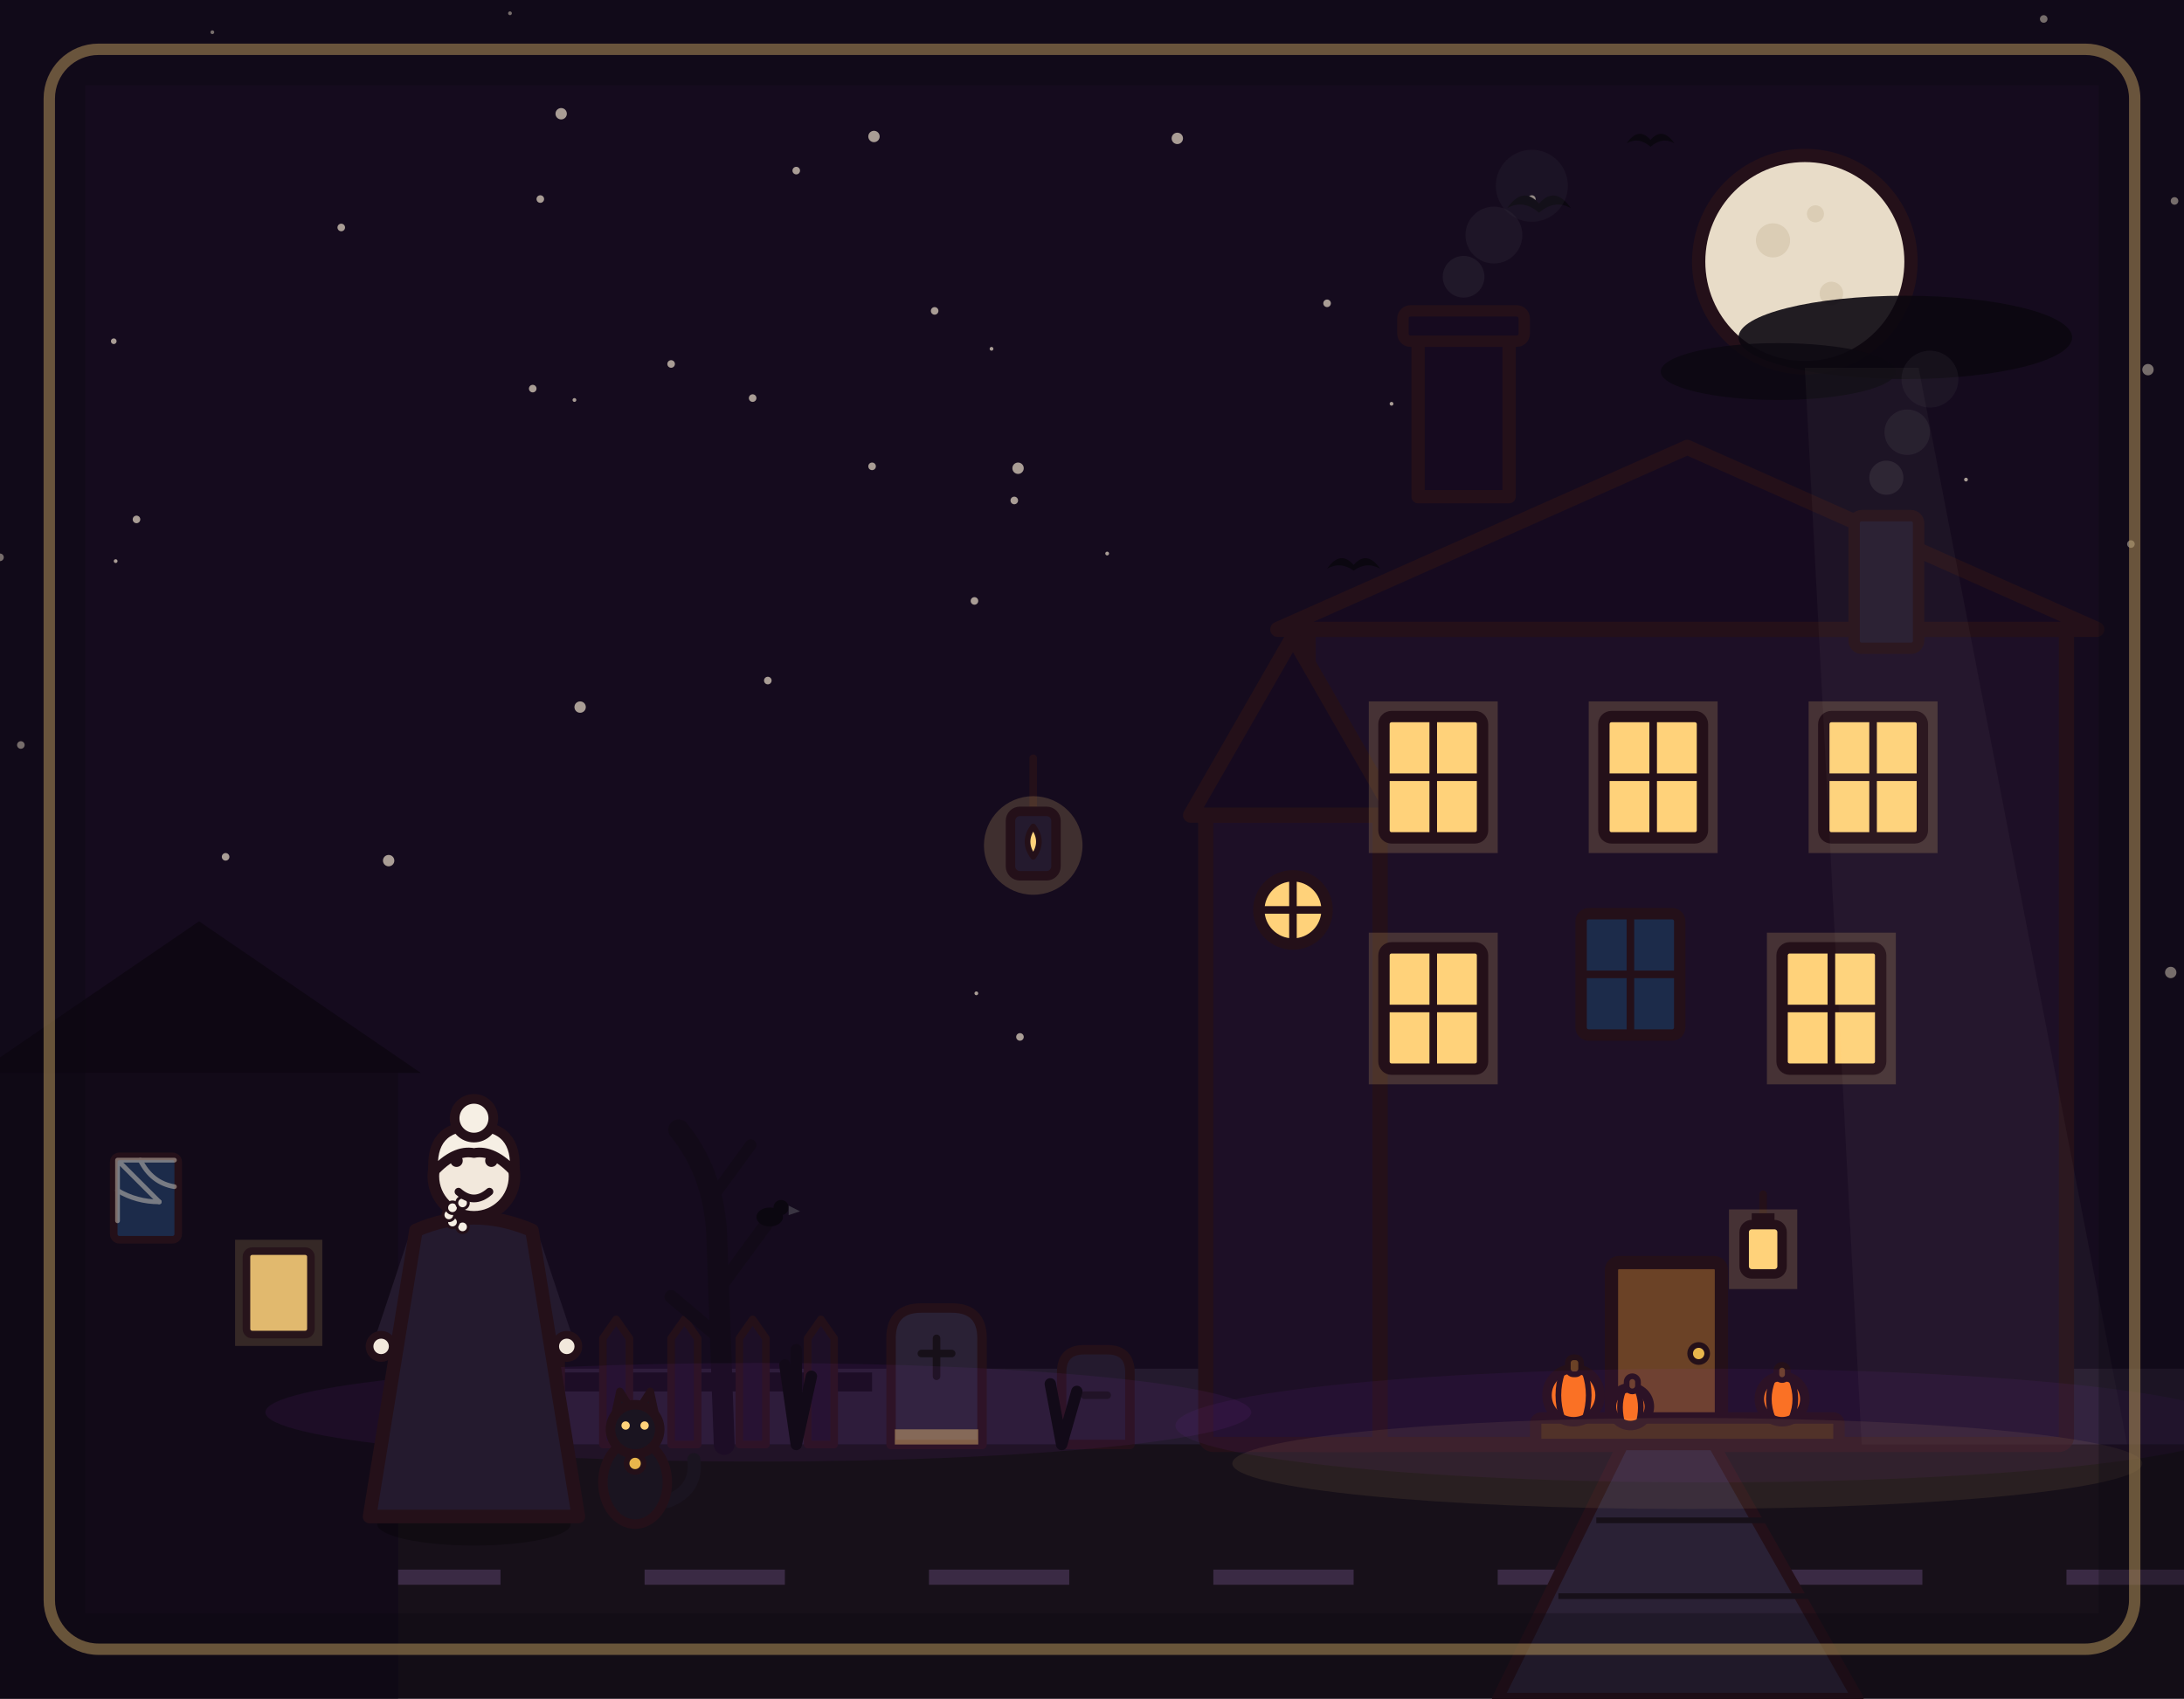
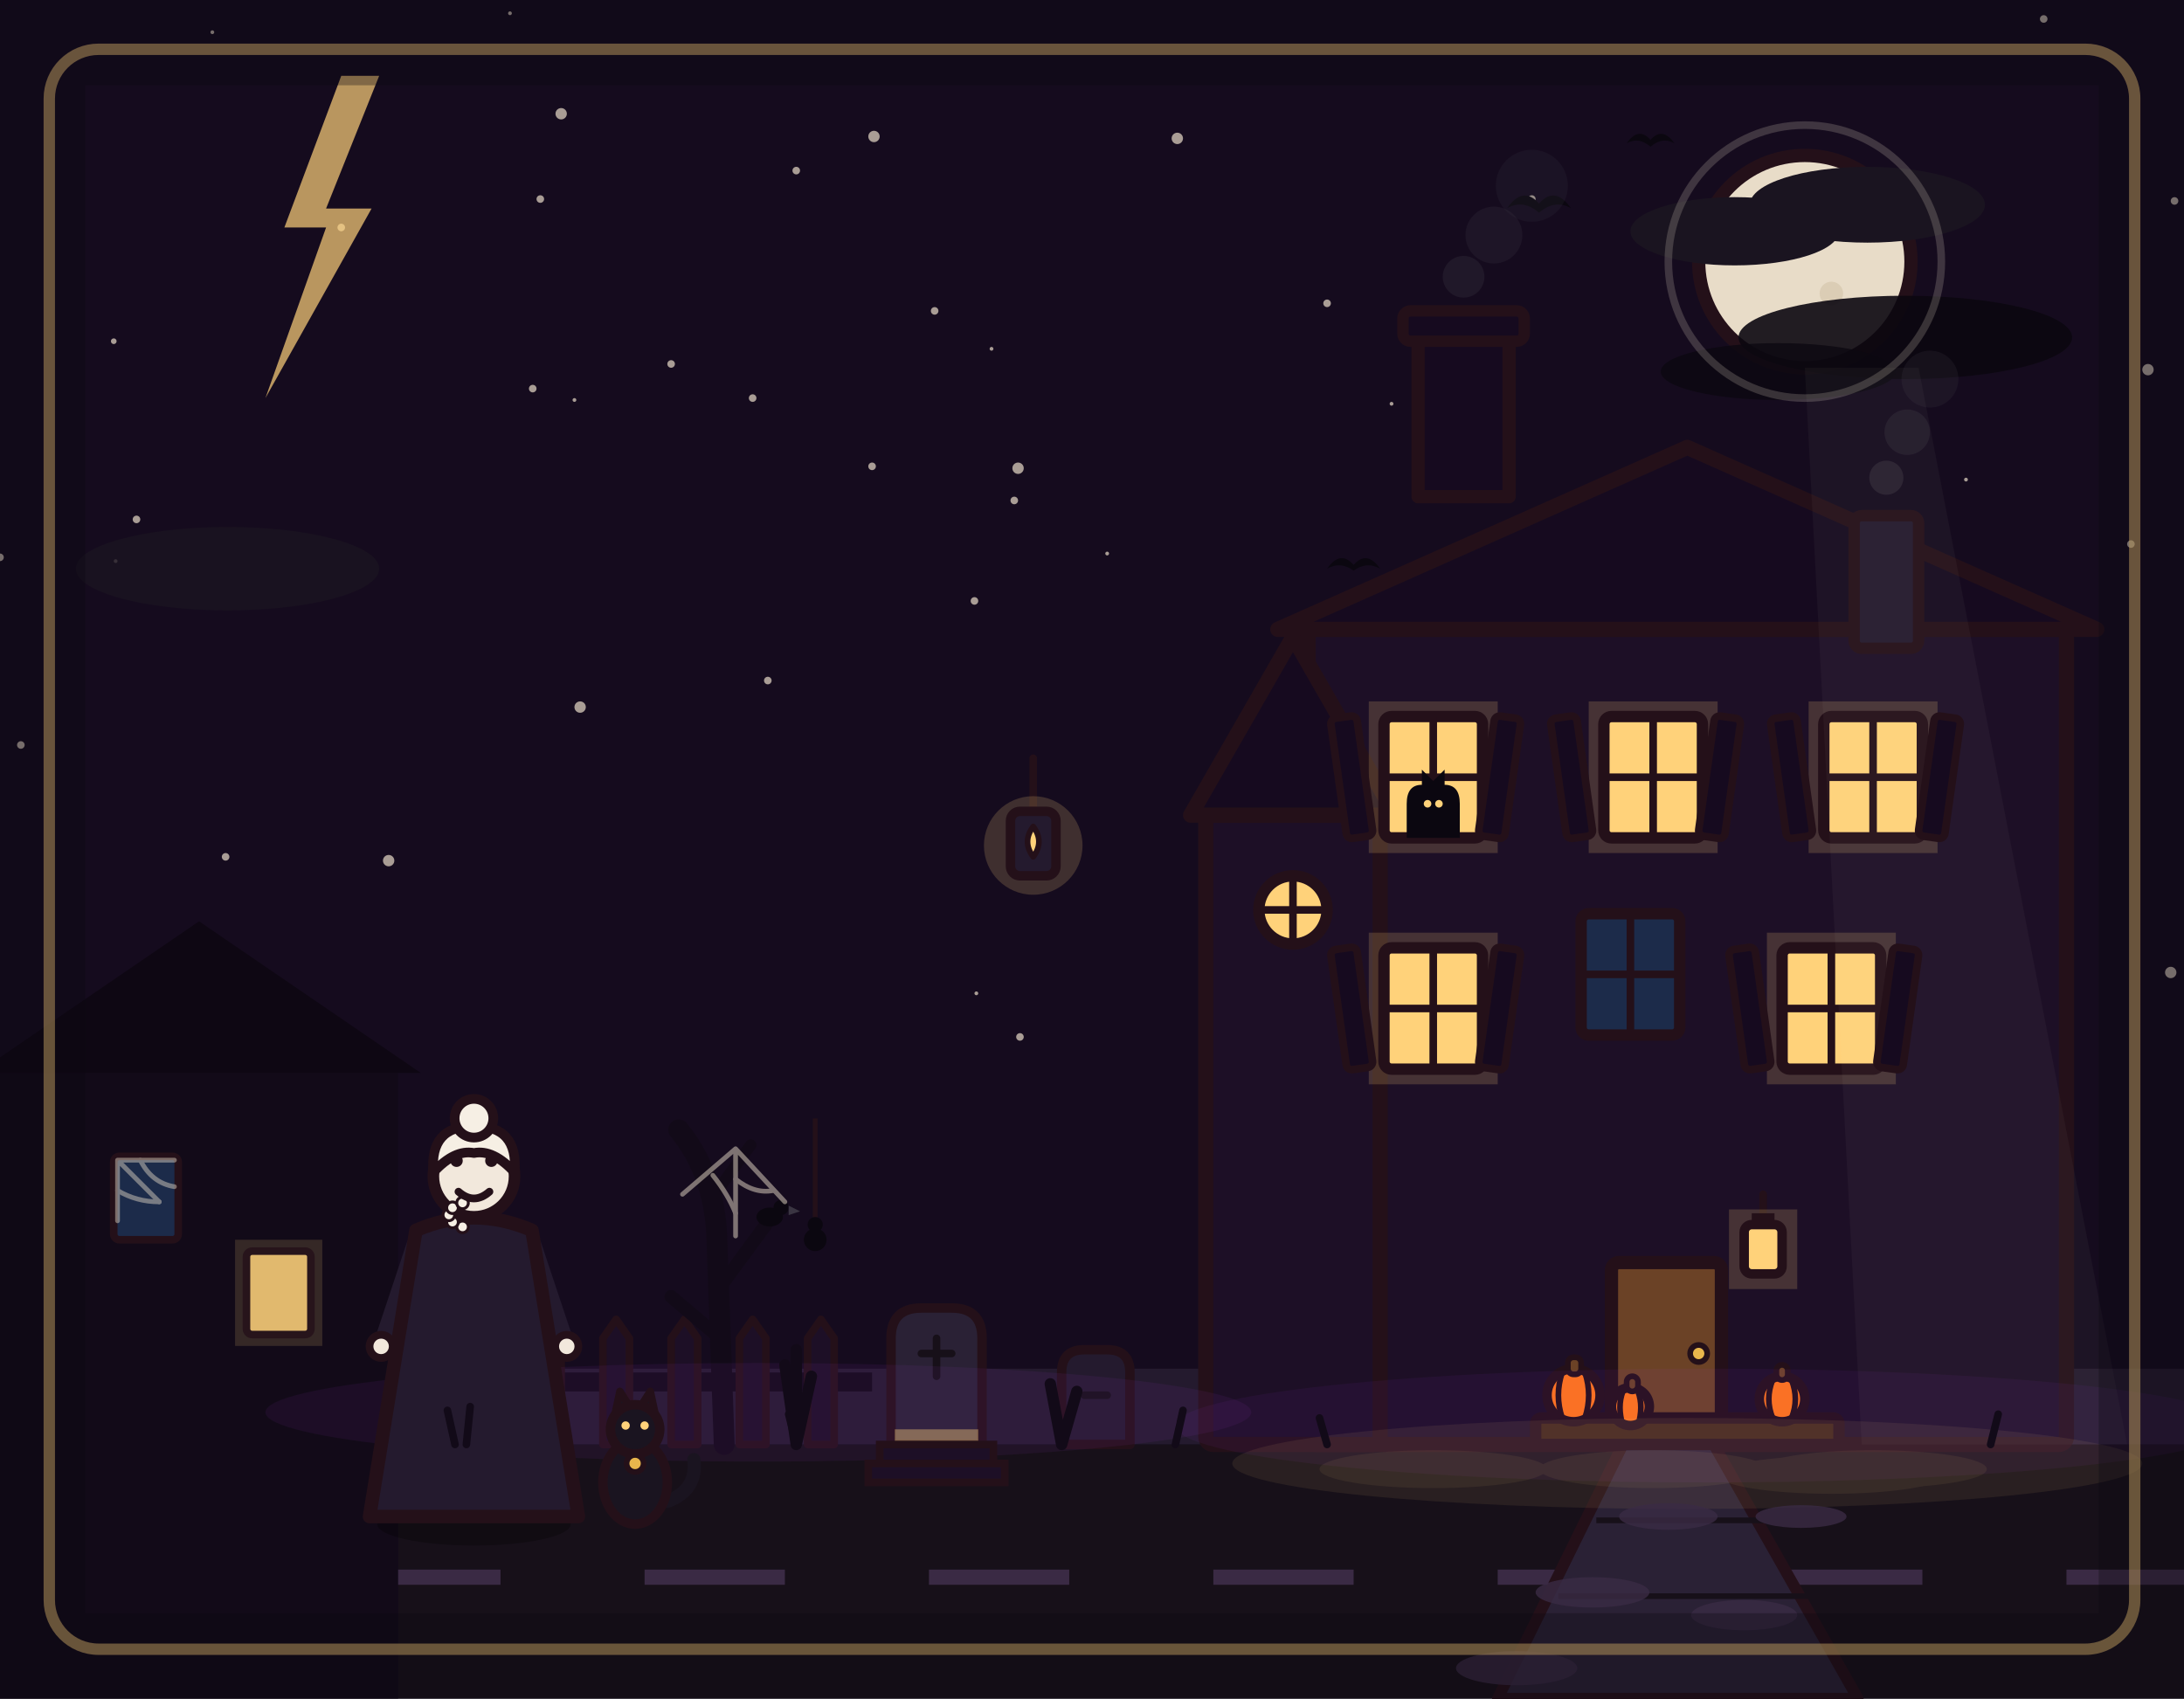
<svg xmlns="http://www.w3.org/2000/svg" viewBox="0 0 1152 896" width="1152" height="896">
  <rect x="0" y="0" width="1152" height="896" fill="#150b1e" />
  <g fill="#e8dcc8" opacity=".7">
    <circle cx="0" cy="294" r="2" />
    <circle cx="303" cy="211" r="1" />
    <circle cx="1124" cy="287" r="2" />
    <circle cx="296" cy="60" r="3" />
    <circle cx="1037" cy="253" r="1" />
    <circle cx="285" cy="105" r="2" />
    <circle cx="119" cy="452" r="2" />
    <circle cx="973" cy="413" r="1" />
    <circle cx="621" cy="73" r="3" />
    <circle cx="535" cy="264" r="2" />
    <circle cx="269" cy="7" r="1" />
    <circle cx="1145" cy="513" r="3" />
    <circle cx="658" cy="431" r="2" />
    <circle cx="397" cy="210" r="2" />
    <circle cx="405" cy="359" r="2" />
    <circle cx="61" cy="296" r="1" />
    <circle cx="523" cy="184" r="1" />
    <circle cx="75" cy="552" r="2" />
    <circle cx="103" cy="556" r="2" />
    <circle cx="808" cy="105" r="2" />
    <circle cx="1147" cy="106" r="2" />
    <circle cx="460" cy="246" r="2" />
    <circle cx="205" cy="454" r="3" />
    <circle cx="112" cy="17" r="1" />
    <circle cx="734" cy="213" r="1" />
    <circle cx="584" cy="292" r="1" />
    <circle cx="1133" cy="195" r="3" />
    <circle cx="306" cy="373" r="3" />
    <circle cx="537" cy="247" r="3" />
    <circle cx="538" cy="547" r="2" />
    <circle cx="915" cy="485" r="2" />
    <circle cx="642" cy="463" r="2" />
    <circle cx="354" cy="192" r="2" />
    <circle cx="514" cy="317" r="2" />
    <circle cx="72" cy="274" r="2" />
    <circle cx="11" cy="393" r="2" />
    <circle cx="515" cy="524" r="1" />
    <circle cx="493" cy="164" r="2" />
    <circle cx="281" cy="205" r="2" />
    <circle cx="1078" cy="10" r="2" />
    <circle cx="946" cy="298" r="1" />
    <circle cx="461" cy="72" r="3" />
    <circle cx="180" cy="120" r="2" />
    <circle cx="420" cy="90" r="2" />
    <circle cx="700" cy="160" r="2" />
    <circle cx="60" cy="180" r="1.5" />
    <circle cx="1080" cy="360" r="2" />
  </g>
  <circle cx="952" cy="138" r="56" fill="#e8dcc8" stroke="#241019" stroke-width="7" stroke-linejoin="round" />
  <circle cx="935.2" cy="126.8" r="9" fill="#d9cbb2" opacity="0.9" />
  <circle cx="966" cy="154.8" r="6.2" fill="#d9cbb2" opacity="0.9" />
  <circle cx="957.6" cy="112.8" r="4.5" fill="#d9cbb2" opacity="0.9" />
  <ellipse cx="1005" cy="178" rx="88" ry="22" fill="#0b0710" opacity="0.9" />
  <ellipse cx="938" cy="196" rx="62" ry="15" fill="#0b0710" opacity="0.8" />
  <g fill="#0b0710">
    <path transform="translate(795 105) scale(1.2)" d="M0 4 Q7 -6 14 2 Q21 -6 28 4 Q21 0 14 6 Q7 0 0 4 Z" />
    <path transform="translate(858 72) scale(0.9)" d="M0 4 Q7 -6 14 2 Q21 -6 28 4 Q21 0 14 6 Q7 0 0 4 Z" />
    <path transform="translate(752 168) scale(0.75)" d="M0 4 Q7 -6 14 2 Q21 -6 28 4 Q21 0 14 6 Q7 0 0 4 Z" />
  </g>
  <rect x="0" y="722" width="1152" height="40" fill="#241a2e" />
  <rect x="0" y="762" width="1152" height="134" fill="#171019" />
  <path d="M40 828h74v8h-74zM190 828h74v8h-74zM340 828h74v8h-74zM490 828h74v8h-74zM640 828h74v8h-74zM790 828h74v8h-74zM940 828h74v8h-74zM1090 828h74v8h-74z" fill="#3a2a44" />
  <rect x="0" y="566" width="210" height="330" fill="#120a18" />
  <path d="M-12 566 L105 486 L222 566 Z" fill="#0e0713" />
  <rect x="60" y="610" width="34" height="44" rx="3" fill="#1c2b4a" stroke="#241019" stroke-width="4" stroke-linejoin="round" />
  <rect x="124" y="654" width="46" height="56" fill="#ffd27a" opacity="0.15" />
  <rect x="130" y="660" width="34" height="44" rx="3" fill="#ffd27a" opacity="0.85" stroke="#241019" stroke-width="4" stroke-linejoin="round" />
  <g>
    <rect x="210" y="724" width="250" height="10" fill="#120a18" />
    <path d="M210 762 L210 706 L217 696 L224 706 L224 762 Z" fill="#1d0f26" stroke="#241019" stroke-width="4" stroke-linejoin="round" />
    <path d="M246 762 L246 706 L253 696 L260 706 L260 762 Z" fill="#1d0f26" stroke="#241019" stroke-width="4" stroke-linejoin="round" />
    <path d="M282 762 L282 706 L289 696 L296 706 L296 762 Z" fill="#1d0f26" stroke="#241019" stroke-width="4" stroke-linejoin="round" />
    <path d="M318 762 L318 706 L325 696 L332 706 L332 762 Z" fill="#1d0f26" stroke="#241019" stroke-width="4" stroke-linejoin="round" />
    <path d="M354 762 L354 706 L361 696 L368 706 L368 762 Z" fill="#1d0f26" stroke="#241019" stroke-width="4" stroke-linejoin="round" />
    <path d="M390 762 L390 706 L397 696 L404 706 L404 762 Z" fill="#1d0f26" stroke="#241019" stroke-width="4" stroke-linejoin="round" />
    <path d="M426 762 L426 706 L433 696 L440 706 L440 762 Z" fill="#1d0f26" stroke="#241019" stroke-width="4" stroke-linejoin="round" />
  </g>
  <path d="M470 762 L470 706 Q470 690 486 690 L502 690 Q518 690 518 706 L518 762 Z" fill="#2a2135" stroke="#241019" stroke-width="5" stroke-linejoin="round" />
  <path d="M486 714 L502 714M494 706 L494 726" stroke="#171019" stroke-width="4" stroke-linecap="round" fill="none" />
  <path d="M560 762 L560 724 Q560 712 572 712 L584 712 Q596 712 596 724 L596 762 Z" fill="#241a2e" stroke="#241019" stroke-width="5" stroke-linejoin="round" />
  <path d="M572 736 L584 736" stroke="#171019" stroke-width="4" stroke-linecap="round" fill="none" />
  <g stroke="#120a18" fill="none" stroke-linecap="round">
    <path d="M382 762 L378 650 Q376 618 358 596" stroke-width="11" />
    <path d="M379 680 L404 646" stroke-width="7" />
    <path d="M380 706 L354 684" stroke-width="7" />
    <path d="M377 630 L396 604" stroke-width="6" />
  </g>
  <ellipse cx="406" cy="642" rx="7" ry="5" fill="#0b0710" />
  <circle cx="412" cy="637" r="4" fill="#0b0710" />
  <polygon points="416,636 422,639 416,641" fill="#3a3542" />
  <rect x="690" y="332" width="400" height="430" rx="4" fill="#1d0f26" stroke="#241019" stroke-width="8" stroke-linejoin="round" />
  <path d="M674 332 L890 236 L1106 332 Z" fill="#160a1f" stroke="#241019" stroke-width="8" stroke-linejoin="round" />
  <rect x="978" y="272" width="34" height="70" rx="4" fill="#241a2e" stroke="#241019" stroke-width="6" stroke-linejoin="round" />
  <circle cx="995" cy="252" r="9" fill="#3a3542" opacity="0.45" />
  <circle cx="1006" cy="228" r="12" fill="#3a3542" opacity="0.32" />
  <circle cx="1018" cy="200" r="15" fill="#3a3542" opacity="0.22" />
  <rect x="636" y="430" width="92" height="332" rx="4" fill="#1d0f26" stroke="#241019" stroke-width="8" stroke-linejoin="round" />
  <path d="M628 430 L682 336 L736 430 Z" fill="#160a1f" stroke="#241019" stroke-width="8" stroke-linejoin="round" />
  <circle cx="682" cy="480" r="18" fill="#ffd27a" stroke="#241019" stroke-width="6" />
  <line x1="682" y1="462" x2="682" y2="498" stroke="#241019" stroke-width="4" />
  <line x1="664" y1="480" x2="700" y2="480" stroke="#241019" stroke-width="4" />
  <rect x="722" y="370" width="68" height="80" fill="#ffd27a" opacity="0.18" />
  <rect x="730" y="378" width="52" height="64" rx="4" fill="#ffd27a" stroke="#241019" stroke-width="6" stroke-linejoin="round" />
  <line x1="756" y1="378" x2="756" y2="442" stroke="#241019" stroke-width="4" />
  <line x1="730" y1="410" x2="782" y2="410" stroke="#241019" stroke-width="4" />
  <rect x="838" y="370" width="68" height="80" fill="#ffd27a" opacity="0.18" />
  <rect x="846" y="378" width="52" height="64" rx="4" fill="#ffd27a" stroke="#241019" stroke-width="6" stroke-linejoin="round" />
  <line x1="872" y1="378" x2="872" y2="442" stroke="#241019" stroke-width="4" />
  <line x1="846" y1="410" x2="898" y2="410" stroke="#241019" stroke-width="4" />
  <rect x="954" y="370" width="68" height="80" fill="#ffd27a" opacity="0.18" />
  <rect x="962" y="378" width="52" height="64" rx="4" fill="#ffd27a" stroke="#241019" stroke-width="6" stroke-linejoin="round" />
  <line x1="988" y1="378" x2="988" y2="442" stroke="#241019" stroke-width="4" />
  <line x1="962" y1="410" x2="1014" y2="410" stroke="#241019" stroke-width="4" />
  <rect x="722" y="492" width="68" height="80" fill="#ffd27a" opacity="0.18" />
  <rect x="730" y="500" width="52" height="64" rx="4" fill="#ffd27a" stroke="#241019" stroke-width="6" stroke-linejoin="round" />
  <line x1="756" y1="500" x2="756" y2="564" stroke="#241019" stroke-width="4" />
  <line x1="730" y1="532" x2="782" y2="532" stroke="#241019" stroke-width="4" />
  <rect x="834" y="482" width="52" height="64" rx="4" fill="#1c2b4a" stroke="#241019" stroke-width="6" stroke-linejoin="round" />
  <line x1="860" y1="482" x2="860" y2="546" stroke="#241019" stroke-width="4" />
  <line x1="834" y1="514" x2="886" y2="514" stroke="#241019" stroke-width="4" />
  <rect x="932" y="492" width="68" height="80" fill="#ffd27a" opacity="0.18" />
  <rect x="940" y="500" width="52" height="64" rx="4" fill="#ffd27a" stroke="#241019" stroke-width="6" stroke-linejoin="round" />
  <line x1="966" y1="500" x2="966" y2="564" stroke="#241019" stroke-width="4" />
  <line x1="940" y1="532" x2="992" y2="532" stroke="#241019" stroke-width="4" />
  <rect x="850" y="666" width="58" height="96" rx="4" fill="#6b4226" stroke="#241019" stroke-width="7" stroke-linejoin="round" />
  <circle cx="896" cy="714" r="4.5" fill="#e8b64c" stroke="#241019" stroke-width="3" />
  <rect x="810" y="748" width="160" height="14" rx="3" fill="#3c2415" stroke="#241019" stroke-width="6" stroke-linejoin="round" />
  <line x1="930" y1="630" x2="930" y2="646" stroke="#241019" stroke-width="4" stroke-linecap="round" />
  <rect x="912" y="638" width="36" height="42" fill="#ffd27a" opacity="0.18" />
  <rect x="924" y="640" width="12" height="6" fill="#241019" />
  <rect x="920" y="646" width="20" height="26" rx="4" fill="#ffd27a" stroke="#241019" stroke-width="5" stroke-linejoin="round" />
  <g>
    <circle cx="830" cy="736" r="14" fill="#ff7518" stroke="#241019" stroke-width="5" />
    <path d="M824 724 Q820 736 824 748M836 724 Q840 736 836 748" fill="none" stroke="#241019" stroke-width="3" />
    <rect x="827" y="716" width="7" height="9" rx="3" fill="#6b4226" stroke="#241019" stroke-width="3" />
    <circle cx="860" cy="742" r="10" fill="#ff7518" stroke="#241019" stroke-width="5" />
    <path d="M856 734 Q853 742 856 752M864 734 Q867 742 864 752" fill="none" stroke="#241019" stroke-width="3" />
    <rect x="858" y="726" width="6" height="8" rx="3" fill="#6b4226" stroke="#241019" stroke-width="3" />
    <circle cx="940" cy="738" r="12" fill="#ff7518" stroke="#241019" stroke-width="5" />
    <path d="M935 728 Q931 738 935 748M945 728 Q949 738 945 748" fill="none" stroke="#241019" stroke-width="3" />
    <rect x="937" y="720" width="6" height="8" rx="3" fill="#6b4226" stroke="#241019" stroke-width="3" />
  </g>
  <path d="M856 762 L904 762 L980 896 L790 896 Z" fill="#2a2135" stroke="#241019" stroke-width="6" stroke-linejoin="round" />
  <path d="M842 802 L948 802M822 842 L962 842" stroke="#171019" stroke-width="3" fill="none" />
  <ellipse cx="400" cy="745" rx="260" ry="26" fill="#b03aeb" opacity="0.07" />
  <ellipse cx="900" cy="752" rx="280" ry="30" fill="#b03aeb" opacity="0.06" />
  <g transform="translate(250 800) scale(-1.02 1.02)">
    <ellipse cx="0" cy="4" rx="50" ry="11" fill="#000000" opacity="0.28" />
    <path d="M-30 -140 L-46 -92" fill="none" stroke="#241a2e" stroke-width="10" stroke-linecap="round" />
    <circle cx="-48" cy="-88" r="6" fill="#f2e8dc" stroke="#241019" stroke-width="4" stroke-linejoin="round" />
    <path d="M30 -140 L46 -92" fill="none" stroke="#241a2e" stroke-width="10" stroke-linecap="round" />
    <circle cx="48" cy="-88" r="6" fill="#f2e8dc" stroke="#241019" stroke-width="4" stroke-linejoin="round" />
    <path d="M-30 -148 L-54 0 L54 0 L30 -148 Q0 -161 -30 -148 Z" fill="#241a2e" stroke="#241019" stroke-width="7" stroke-linejoin="round" />
    <circle cx="0" cy="-176" r="21" fill="#f2e8dc" stroke="#241019" stroke-width="6" stroke-linejoin="round" />
    <path d="M-21 -178 Q-23 -202 0 -202 Q23 -202 21 -178 Q10 -190 0 -188 Q-10 -190 -21 -178 Z" fill="#f6efe4" stroke="#241019" stroke-width="5" stroke-linejoin="round" />
    <circle cx="0" cy="-206" r="10" fill="#f6efe4" stroke="#241019" stroke-width="5" stroke-linejoin="round" />
    <circle cx="5.9" cy="-149.8" r="3" fill="#f6efe4" stroke="#241019" stroke-width="1.5" />
    <circle cx="11.1" cy="-152.3" r="3" fill="#f6efe4" stroke="#241019" stroke-width="1.5" />
    <circle cx="13" cy="-156" r="3" fill="#f6efe4" stroke="#241019" stroke-width="1.5" />
    <circle cx="11.1" cy="-159.7" r="3" fill="#f6efe4" stroke="#241019" stroke-width="1.5" />
    <circle cx="5.9" cy="-162.2" r="3" fill="#f6efe4" stroke="#241019" stroke-width="1.5" />
    <circle cx="-9" cy="-184" r="3.2" fill="#241019" />
    <circle cx="9" cy="-184" r="3.2" fill="#241019" />
    <path d="M-8 -168 Q0 -161 8 -168" fill="none" stroke="#241019" stroke-width="4" stroke-linecap="round" />
  </g>
  <g>
    <path d="M352 792 Q368 786 366 770" fill="none" stroke="#1a1420" stroke-width="7" stroke-linecap="round" />
    <ellipse cx="335" cy="782" rx="17" ry="22" fill="#1a1420" stroke="#241019" stroke-width="5" stroke-linejoin="round" />
    <polygon points="324,748 327,734 334,745" fill="#1a1420" stroke="#241019" stroke-width="4" stroke-linejoin="round" />
    <polygon points="346,748 343,734 336,745" fill="#1a1420" stroke="#241019" stroke-width="4" stroke-linejoin="round" />
    <circle cx="335" cy="754" r="13" fill="#1a1420" stroke="#241019" stroke-width="5" />
    <circle cx="330" cy="752" r="2.2" fill="#ffd27a" />
    <circle cx="340" cy="752" r="2.2" fill="#ffd27a" />
    <circle cx="335" cy="772" r="4.5" fill="#e8b64c" stroke="#241019" stroke-width="3" />
  </g>
  <g>
    <rect x="748" y="176" width="48" height="86" fill="#160a1f" stroke="#241019" stroke-width="7" stroke-linejoin="round" />
    <rect x="740" y="164" width="64" height="16" rx="4" fill="#160a1f" stroke="#241019" stroke-width="6" stroke-linejoin="round" />
    <circle cx="772" cy="146" r="11" fill="#3a3542" opacity=".3" />
    <circle cx="788" cy="124" r="15" fill="#3a3542" opacity=".24" />
    <circle cx="808" cy="98" r="19" fill="#3a3542" opacity=".18" />
  </g>
  <path d="M700 300 Q707 290 714 298 Q721 290 728 300 Q721 296 714 301 Q707 296 700 300 Z" fill="#0b0710" />
  <rect x="472" y="754" width="44" height="8" fill="#ffd27a" opacity=".4" />
  <g stroke="#e8dcc8" stroke-width="2.5" opacity=".45" fill="none" stroke-linecap="round">
    <path d="M62 612 L92 612 M62 612 L62 644 M62 612 L84 634" />
    <path d="M74 612 Q80 624 92 626 M62 628 Q72 634 84 634" />
  </g>
  <line x1="545" y1="400" x2="545" y2="428" stroke="#241019" stroke-width="4" stroke-linecap="round" />
  <circle cx="545" cy="446" r="26" fill="#ffd27a" opacity=".18" />
  <rect x="533" y="428" width="24" height="34" rx="5" fill="#241a2e" stroke="#241019" stroke-width="5" stroke-linejoin="round" />
  <path d="M545 436 Q551 444 545 452 Q539 444 545 436 Z" fill="#ffd27a" stroke="#241019" stroke-width="3" stroke-linejoin="round" />
  <path d="M952 194 L1012 194 L1122 762 L982 762 Z" fill="#e8dcc8" opacity=".04" />
  <ellipse cx="890" cy="772" rx="240" ry="24" fill="#ffd27a" opacity=".08" />
  <g stroke="#120a18" stroke-width="6" stroke-linecap="round" fill="none">
    <path d="M420 762 L414 720 M420 762 L428 726 M420 762 L420 712" />
    <path d="M560 762 L554 730 M560 762 L568 734" />
  </g>
+   <g fill="#160a1f" stroke="#241019" stroke-width="4" stroke-linejoin="round">
+     <g transform="rotate(-8 713 410)">
+       <rect x="706" y="378" width="14" height="64" rx="3" />
+     </g>
+     <g transform="rotate(8 791 410)">
+       <rect x="784" y="378" width="14" height="64" rx="3" />
+     </g>
+     <g transform="rotate(-8 829 410)">
+       <rect x="822" y="378" width="14" height="64" rx="3" />
+     </g>
+     <g transform="rotate(8 907 410)">
+       <rect x="900" y="378" width="14" height="64" rx="3" />
+     </g>
+     <g transform="rotate(-8 945 410)">
+       <rect x="938" y="378" width="14" height="64" rx="3" />
+     </g>
+     <g transform="rotate(8 1023 410)">
+       <rect x="1016" y="378" width="14" height="64" rx="3" />
+     </g>
+     <g transform="rotate(-8 713 532)">
+       <rect x="706" y="500" width="14" height="64" rx="3" />
+     </g>
+     <g transform="rotate(8 791 532)">
+       <rect x="784" y="500" width="14" height="64" rx="3" />
+     </g>
+     <g transform="rotate(-8 923 532)">
+       <rect x="916" y="500" width="14" height="64" rx="3" />
+     </g>
+     <g transform="rotate(8 1001 532)">
+       <rect x="994" y="500" width="14" height="64" rx="3" />
+     </g>
+   </g>
+   <path d="M742 442 L742 424 Q742 414 750 414 L750 406 L756 412 L762 406 L762 414 Q770 414 770 424 L770 442 Z" fill="#0b0710" />
+   <circle cx="753" cy="424" r="2" fill="#ffd27a" />
+   <circle cx="759" cy="424" r="2" fill="#ffd27a" />
+   <polygon points="180,40 150,120 172,120 140,210 196,110 172,110 200,40" fill="#ffd27a" opacity=".7" />
+   <g fill="#1a1420">
+     <ellipse cx="985" cy="108" rx="62" ry="20" />
+     <ellipse cx="915" cy="122" rx="55" ry="18" />
+     <ellipse cx="120" cy="300" rx="80" ry="22" opacity=".8" />
+   </g>
+   <circle cx="952" cy="138" r="72" fill="none" stroke="#e8dcc8" stroke-width="4" opacity=".2" />
+   <g stroke="#e8dcc8" stroke-width="2.5" opacity=".5" fill="none" stroke-linecap="round">
+     <path d="M388 606 L388 652 M388 606 L360 630 M388 606 L414 634" />
+     <path d="M376 620 Q384 630 388 640 M388 622 Q398 630 408 628" />
+   </g>
+   <line x1="430" y1="590" x2="430" y2="648" stroke="#241019" stroke-width="2.5" />
+   <circle cx="430" cy="654" r="6" fill="#0b0710" />
+   <circle cx="430" cy="646" r="4" fill="#0b0710" />
+   <rect x="464" y="762" width="60" height="10" fill="#1d0f26" stroke="#241019" stroke-width="4" />
+   <rect x="458" y="772" width="72" height="10" fill="#1d0f26" stroke="#241019" stroke-width="4" />
+   <g fill="#3a2a44" opacity=".8">
+     <ellipse cx="880" cy="800" rx="26" ry="7" />
+     <ellipse cx="840" cy="840" rx="30" ry="8" />
+     <ellipse cx="920" cy="852" rx="28" ry="8" />
+     <ellipse cx="800" cy="880" rx="32" ry="9" />
+     <ellipse cx="950" cy="800" rx="24" ry="6" />
+   </g>
+   <g stroke="#120a18" stroke-width="4" stroke-linecap="round" fill="none">
+     <path d="M240 762 L236 744 M246 762 L248 742 M420 762 L416 746 M620 762 L624 744 M700 762 L696 748 M1050 762 L1054 746" />
+   </g>
+   <g fill="#ffd27a" opacity=".07">
+     <ellipse cx="756" cy="775" rx="60" ry="10" />
+     <ellipse cx="872" cy="775" rx="60" ry="10" />
+     <ellipse cx="988" cy="775" rx="60" ry="10" />
+     <ellipse cx="966" cy="778" rx="60" ry="10" />
+   </g>
  <rect x="26" y="26" width="1100" height="844" rx="26" fill="none" stroke="#ffd27a" stroke-width="6" opacity="0.55" />
  <rect x="0" y="0" width="1152" height="896" fill="none" stroke="#0b0710" stroke-width="90" opacity="0.32" />
</svg>
